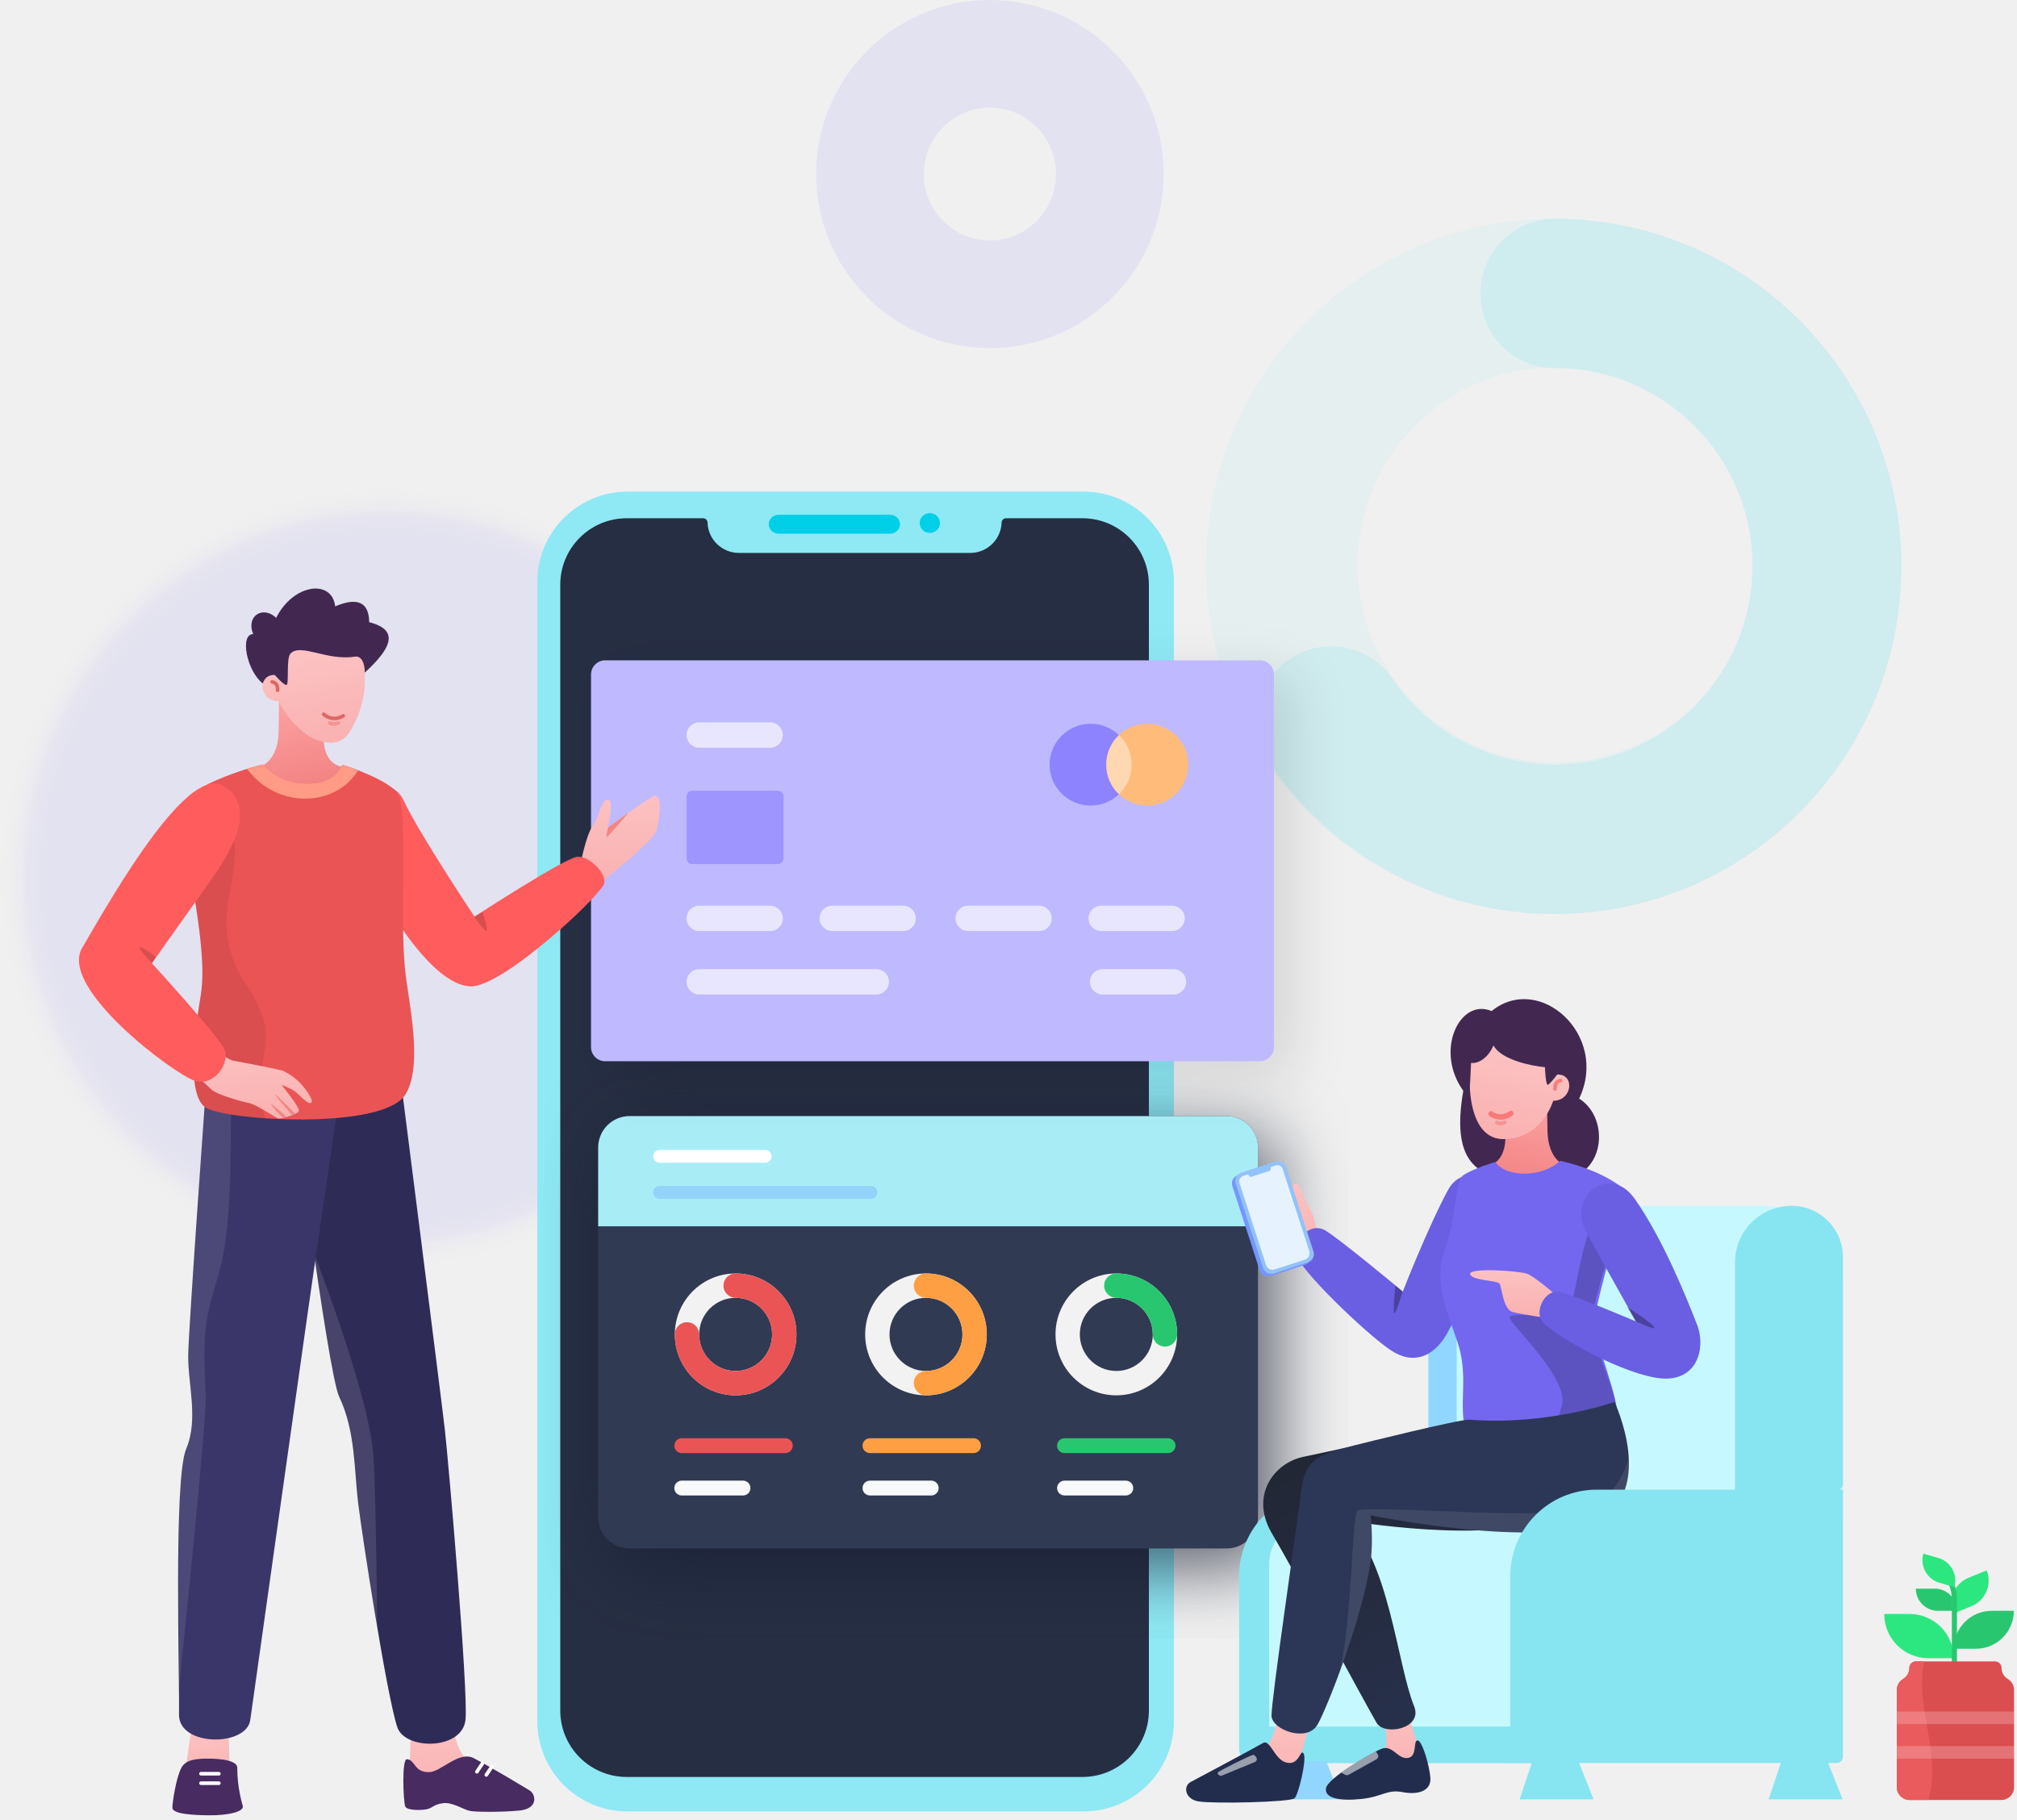
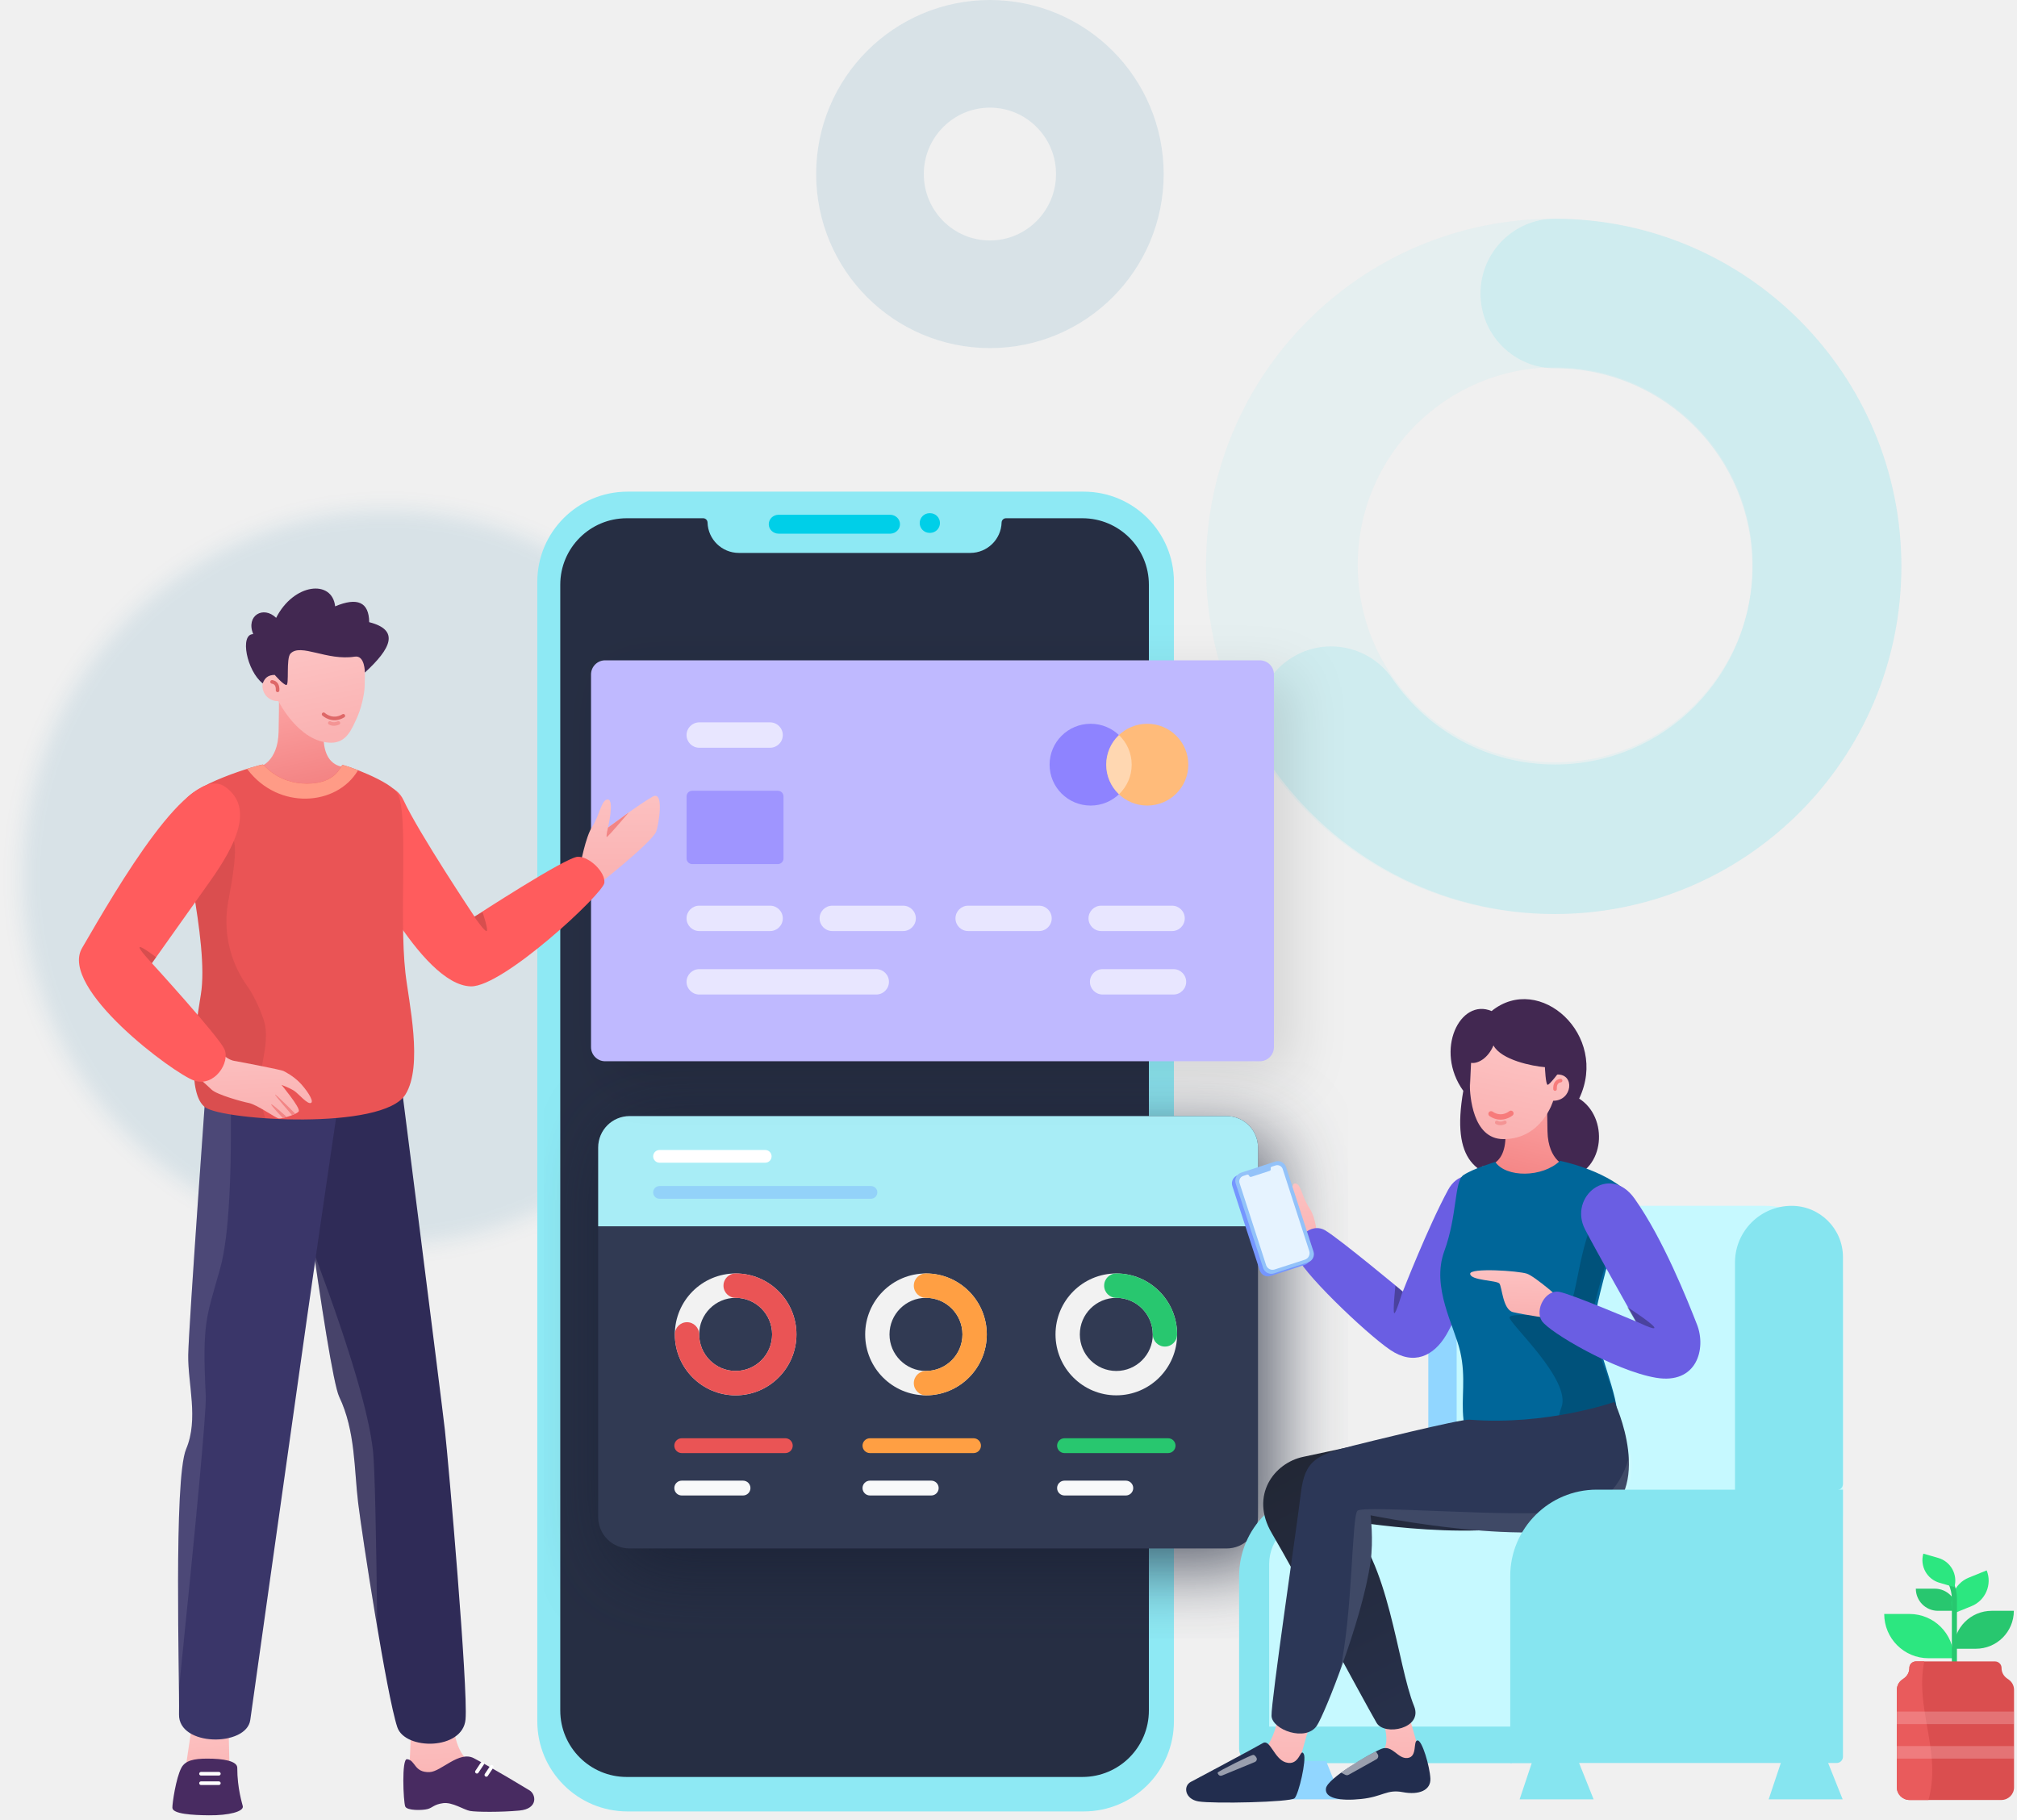
<svg xmlns="http://www.w3.org/2000/svg" width="562" height="507" viewBox="0 0 562 507" fill="none">
  <g id="Illustration">
    <g id="Shape">
      <g id="Oval" opacity="0.1" filter="url(#filter0_f)">
-         <ellipse cx="107.745" cy="244.5" rx="101.745" ry="102.5" fill="#7367F0" />
+         <ellipse cx="107.745" cy="244.5" rx="101.745" ry="102.5" fill="#006699" />
      </g>
      <path id="Oval_2" opacity="0.05" fill-rule="evenodd" clip-rule="evenodd" d="M336.032 157.826C336.032 104.326 379.404 60.956 432.906 60.956C486.408 60.956 529.78 104.326 529.78 157.826C529.78 211.326 486.408 254.696 432.906 254.696C379.404 254.696 336.032 211.326 336.032 157.826ZM488.389 157.386C488.389 126.988 463.745 102.346 433.347 102.346C402.948 102.346 378.304 126.988 378.304 157.386C378.304 187.784 402.948 212.426 433.347 212.426C463.745 212.426 488.389 187.784 488.389 157.386Z" fill="#00CFE8" />
-       <ellipse id="Oval_3" opacity="0.1" cx="275.822" cy="48.5" rx="33.416" ry="33.5" stroke="#7367F0" stroke-width="30" />
+       <ellipse id="Oval_3" opacity="0.1" cx="275.822" cy="48.5" rx="33.416" ry="33.5" stroke="#006699" stroke-width="30" />
      <path id="Path" opacity="0.1" d="M433.272 60.956C486.572 60.956 529.78 104.326 529.78 157.826C529.78 211.326 486.572 254.696 433.272 254.696C401.162 254.696 371.688 238.816 353.798 212.796C347.287 203.326 349.657 190.352 359.091 183.817C368.431 177.348 381.193 179.615 387.764 188.849L387.961 189.131C398.182 203.997 414.951 213.032 433.272 213.032C463.647 213.032 488.271 188.315 488.271 157.826C488.271 127.642 464.137 103.116 434.181 102.628L433.272 102.621C421.809 102.621 412.517 93.294 412.517 81.789C412.517 70.283 421.809 60.956 433.272 60.956Z" fill="#00CFE8" />
    </g>
    <g id="Mobile Banking App">
      <g id="Phone3">
        <path id="Rectangle" fill-rule="evenodd" clip-rule="evenodd" d="M149.71 162.137C149.71 148.254 160.964 137 174.847 137H301.957C315.84 137 327.094 148.254 327.094 162.137V479.625C327.094 493.508 315.84 504.762 301.957 504.762H174.847C160.964 504.762 149.71 493.508 149.71 479.625V162.137Z" fill="#8EE9F4" />
        <g id="Group 48">
          <path id="Rectangle_2" fill-rule="evenodd" clip-rule="evenodd" d="M156.107 162.933C156.107 152.703 164.4 144.411 174.629 144.411H195.926C196.585 144.411 197.124 144.935 197.144 145.594V145.594C197.28 150.315 201.147 154.072 205.87 154.072H270.352C275.075 154.072 278.942 150.315 279.079 145.594V145.594C279.098 144.935 279.637 144.411 280.297 144.411H301.593C311.822 144.411 320.115 152.703 320.115 162.933V476.634C320.115 486.863 311.822 495.156 301.593 495.156H174.629C164.4 495.156 156.107 486.863 156.107 476.634V162.933Z" fill="#262E43" />
          <mask id="mask0" mask-type="alpha" maskUnits="userSpaceOnUse" x="156" y="144" width="165" height="352">
            <path id="Rectangle_3" fill-rule="evenodd" clip-rule="evenodd" d="M156.107 162.933C156.107 152.703 164.4 144.411 174.629 144.411H195.926C196.585 144.411 197.124 144.935 197.144 145.594V145.594C197.28 150.315 201.147 154.072 205.87 154.072H270.352C275.075 154.072 278.942 150.315 279.079 145.594V145.594C279.098 144.935 279.637 144.411 280.297 144.411H301.593C311.822 144.411 320.115 152.703 320.115 162.933V476.634C320.115 486.863 311.822 495.156 301.593 495.156H174.629C164.4 495.156 156.107 486.863 156.107 476.634V162.933Z" fill="white" />
          </mask>
          <g mask="url(#mask0)">
            <ellipse id="Oval_4" cx="218.287" cy="357.888" rx="14.067" ry="14.053" fill="#E97EFF" fill-opacity="0.549" />
            <path id="Rectangle_4" fill-rule="evenodd" clip-rule="evenodd" d="M176.086 209.239C176.086 206.692 178.15 204.628 180.697 204.628H296.76C299.307 204.628 301.371 206.692 301.371 209.239V209.239C301.371 211.785 299.307 213.85 296.76 213.85H180.697C178.15 213.85 176.086 211.785 176.086 209.239V209.239Z" fill="#E97EFF" fill-opacity="0.549" />
          </g>
        </g>
        <path id="Path_2" d="M248.017 143.438C249.534 143.438 250.764 144.618 250.764 146.073C250.764 147.496 249.588 148.656 248.118 148.706L248.017 148.708H216.95C215.432 148.708 214.202 147.529 214.202 146.073C214.202 144.65 215.378 143.491 216.849 143.44L216.95 143.438H248.017Z" fill="#00CFE8" />
        <path id="Path_3" d="M259.151 142.999C260.669 142.999 261.899 144.228 261.899 145.744C261.899 147.226 260.723 148.434 259.252 148.487L259.151 148.489H259.007C257.49 148.489 256.26 147.26 256.26 145.744C256.26 144.262 257.436 143.054 258.907 143.001L259.007 142.999H259.151Z" fill="#00CFE8" />
      </g>
      <g id="BoardPieChart">
        <g id="Rectangle_5" filter="url(#filter1_d)">
          <path fill-rule="evenodd" clip-rule="evenodd" d="M166.672 319.757C166.672 314.921 170.592 311 175.429 311H341.763C346.6 311 350.52 314.921 350.52 319.757V422.729C350.52 427.565 346.6 431.486 341.763 431.486H175.429C170.592 431.486 166.672 427.565 166.672 422.729V319.757Z" fill="#313A53" />
        </g>
        <mask id="mask1" mask-type="alpha" maskUnits="userSpaceOnUse" x="166" y="311" width="185" height="121">
          <path id="Rectangle_6" fill-rule="evenodd" clip-rule="evenodd" d="M166.672 319.757C166.672 314.921 170.592 311 175.429 311H341.763C346.6 311 350.52 314.921 350.52 319.757V422.729C350.52 427.565 346.6 431.486 341.763 431.486H175.429C170.592 431.486 166.672 427.565 166.672 422.729V319.757Z" fill="white" />
        </mask>
        <g mask="url(#mask1)">
          <path id="Rectangle_7" fill-rule="evenodd" clip-rule="evenodd" d="M162.547 306.275H355.234V341.712H162.547L162.547 306.275Z" fill="#A8EDF6" />
          <path id="Rectangle_8" opacity="0.366" fill-rule="evenodd" clip-rule="evenodd" d="M181.992 332.262C181.992 331.284 182.785 330.49 183.764 330.49H242.682C243.66 330.49 244.453 331.284 244.453 332.262V332.262C244.453 333.241 243.66 334.034 242.682 334.034H183.764C182.785 334.034 181.992 333.241 181.992 332.262V332.262Z" fill="#6FA3FF" />
          <rect id="Rectangle_9" x="181.992" y="320.45" width="32.998" height="3.544" rx="1.772" fill="white" />
          <rect id="Rectangle_10" x="187.885" y="400.774" width="32.998" height="4.134" rx="2.067" fill="#EA5455" />
          <path id="Rectangle_11" fill-rule="evenodd" clip-rule="evenodd" d="M187.885 414.653C187.885 413.512 188.81 412.586 189.952 412.586H207.031C208.173 412.586 209.098 413.512 209.098 414.653V414.653C209.098 415.795 208.173 416.72 207.031 416.72H189.952C188.81 416.72 187.885 415.795 187.885 414.653V414.653Z" fill="#F8F9FA" />
          <rect id="Rectangle_12" x="240.329" y="400.774" width="32.998" height="4.134" rx="2.067" fill="#FF9F43" />
          <path id="Rectangle_13" fill-rule="evenodd" clip-rule="evenodd" d="M240.329 414.653C240.329 413.512 241.255 412.586 242.396 412.586H259.475C260.617 412.586 261.542 413.512 261.542 414.653V414.653C261.542 415.795 260.617 416.72 259.475 416.72H242.396C241.255 416.72 240.329 415.795 240.329 414.653V414.653Z" fill="#F8F9FA" />
          <rect id="Rectangle_14" x="294.541" y="400.774" width="32.998" height="4.134" rx="2.067" fill="#28C76F" />
          <path id="Rectangle_15" fill-rule="evenodd" clip-rule="evenodd" d="M294.541 414.653C294.541 413.512 295.467 412.586 296.608 412.586H313.687C314.829 412.586 315.754 413.512 315.754 414.653V414.653C315.754 415.795 314.829 416.72 313.687 416.72H296.608C295.467 416.72 294.541 415.795 294.541 414.653V414.653Z" fill="#F8F9FA" />
          <g id="Group 3">
            <path id="Oval_5" fill-rule="evenodd" clip-rule="evenodd" d="M311.04 388.814C320.396 388.814 327.981 381.211 327.981 371.834C327.981 362.456 320.396 354.853 311.04 354.853C301.683 354.853 294.099 362.456 294.099 371.834C294.099 381.211 301.683 388.814 311.04 388.814ZM311.04 382.022C305.426 382.022 300.875 377.46 300.875 371.834C300.875 366.207 305.426 361.645 311.04 361.645C316.654 361.645 321.204 366.207 321.204 371.834C321.204 377.46 316.654 382.022 311.04 382.022Z" fill="#F2F2F2" />
            <path id="Path_4" fill-rule="evenodd" clip-rule="evenodd" d="M327.981 371.834C327.981 362.456 320.396 354.853 311.04 354.853C309.168 354.853 307.651 356.374 307.651 358.249C307.651 360.125 309.168 361.645 311.04 361.645C316.59 361.645 321.101 366.104 321.203 371.642L321.204 371.834C321.204 373.709 322.721 375.23 324.593 375.23C326.464 375.23 327.981 373.709 327.981 371.834Z" fill="#28C76F" />
          </g>
          <g id="Group 4">
            <path id="Oval_6" fill-rule="evenodd" clip-rule="evenodd" d="M258.007 388.814C267.363 388.814 274.948 381.211 274.948 371.834C274.948 362.456 267.363 354.853 258.007 354.853C248.65 354.853 241.065 362.456 241.065 371.834C241.065 381.211 248.65 388.814 258.007 388.814ZM258.007 382.022C252.393 382.022 247.842 377.46 247.842 371.834C247.842 366.207 252.393 361.645 258.007 361.645C263.62 361.645 268.171 366.207 268.171 371.834C268.171 377.46 263.62 382.022 258.007 382.022Z" fill="#F2F2F2" />
            <path id="Path_5" d="M258.006 388.814C267.363 388.814 274.948 381.211 274.948 371.834C274.948 362.456 267.363 354.853 258.006 354.853C256.135 354.853 254.618 356.374 254.618 358.249C254.618 360.125 256.135 361.645 258.006 361.645C263.62 361.645 268.171 366.207 268.171 371.834C268.171 377.396 263.723 381.918 258.197 382.02L258.006 382.022C256.135 382.022 254.618 383.542 254.618 385.418C254.618 387.293 256.135 388.814 258.006 388.814Z" fill="#FF9F43" />
          </g>
          <g id="Group 6">
            <path id="Oval_7" fill-rule="evenodd" clip-rule="evenodd" d="M204.973 388.814C214.33 388.814 221.915 381.211 221.915 371.834C221.915 362.456 214.33 354.853 204.973 354.853C195.617 354.853 188.032 362.456 188.032 371.834C188.032 381.211 195.617 388.814 204.973 388.814ZM204.973 382.022C199.36 382.022 194.809 377.46 194.809 371.834C194.809 366.207 199.36 361.645 204.973 361.645C210.587 361.645 215.138 366.207 215.138 371.834C215.138 377.46 210.587 382.022 204.973 382.022Z" fill="#F2F2F2" />
            <path id="Path_6" fill-rule="evenodd" clip-rule="evenodd" d="M188.032 371.834C188.032 381.211 195.617 388.814 204.973 388.814C214.33 388.814 221.915 381.211 221.915 371.834C221.915 362.456 214.33 354.853 204.973 354.853C203.102 354.853 201.585 356.374 201.585 358.249C201.585 360.125 203.102 361.645 204.973 361.645C210.587 361.645 215.138 366.207 215.138 371.834C215.138 377.46 210.587 382.022 204.973 382.022C199.36 382.022 194.809 377.46 194.809 371.834C194.809 369.958 193.292 368.437 191.42 368.437C189.549 368.437 188.032 369.958 188.032 371.834Z" fill="#EA5455" />
          </g>
        </g>
      </g>
      <g id="VisaCard2">
        <g id="Rectangle_16" filter="url(#filter2_d)">
          <path fill-rule="evenodd" clip-rule="evenodd" d="M168.62 184H351.014C353.192 184 354.958 185.771 354.958 187.955V291.769C354.958 293.953 353.192 295.723 351.014 295.723H168.62C166.442 295.723 164.677 293.953 164.677 291.769V187.955C164.677 185.771 166.442 184 168.62 184Z" fill="#BFB9FF" />
        </g>
        <g id="Group 46">
          <g id="Group 45">
            <g id="Group 43">
              <ellipse id="Oval_8" cx="303.887" cy="213.077" rx="11.437" ry="11.395" fill="#8E83FF" />
              <ellipse id="Oval Copy 10" cx="319.661" cy="213.077" rx="11.437" ry="11.395" fill="#FFBB7A" />
              <path id="Path_7" fill-rule="evenodd" clip-rule="evenodd" d="M311.67 204.925L311.775 204.827C313.961 206.902 315.323 209.831 315.323 213.077C315.323 216.323 313.961 219.252 311.775 221.327C309.587 219.253 308.225 216.323 308.225 213.077C308.225 209.882 309.544 206.994 311.67 204.925L311.775 204.827L311.67 204.925Z" fill="white" fill-opacity="0.416" />
            </g>
            <path id="Rectangle_17" fill-rule="evenodd" clip-rule="evenodd" d="M192.873 220.346H216.732C217.604 220.346 218.31 221.05 218.31 221.918V239.207C218.31 240.075 217.604 240.779 216.732 240.779H192.873C192.002 240.779 191.296 240.075 191.296 239.207V221.918C191.296 221.05 192.002 220.346 192.873 220.346Z" fill="#9F95FF" />
          </g>
          <g id="Group 44">
            <path id="Rectangle_18" fill-rule="evenodd" clip-rule="evenodd" d="M194.845 252.37H214.563C216.524 252.37 218.113 253.953 218.113 255.906C218.113 257.859 216.524 259.443 214.563 259.443H194.845C192.885 259.443 191.296 257.859 191.296 255.906C191.296 253.953 192.885 252.37 194.845 252.37Z" fill="white" fill-opacity="0.647" />
            <path id="Rectangle_19" fill-rule="evenodd" clip-rule="evenodd" d="M194.845 270.052H244.141C246.101 270.052 247.69 271.635 247.69 273.588C247.69 275.541 246.101 277.125 244.141 277.125H194.845C192.885 277.125 191.296 275.541 191.296 273.588C191.296 271.635 192.885 270.052 194.845 270.052Z" fill="white" fill-opacity="0.647" />
            <path id="Rectangle_20" fill-rule="evenodd" clip-rule="evenodd" d="M307.239 270.052H326.957C328.917 270.052 330.506 271.635 330.506 273.588C330.506 275.541 328.917 277.125 326.957 277.125H307.239C305.279 277.125 303.689 275.541 303.689 273.588C303.689 271.635 305.279 270.052 307.239 270.052Z" fill="white" fill-opacity="0.647" />
            <path id="Rectangle_21" fill-rule="evenodd" clip-rule="evenodd" d="M194.845 201.289H214.563C216.524 201.289 218.113 202.872 218.113 204.825C218.113 206.778 216.524 208.362 214.563 208.362H194.845C192.885 208.362 191.296 206.778 191.296 204.825C191.296 202.872 192.885 201.289 194.845 201.289Z" fill="white" fill-opacity="0.647" />
            <path id="Rectangle Copy 38" fill-rule="evenodd" clip-rule="evenodd" d="M231.915 252.37H251.634C253.594 252.37 255.183 253.953 255.183 255.906C255.183 257.859 253.594 259.443 251.634 259.443H231.915C229.955 259.443 228.366 257.859 228.366 255.906C228.366 253.953 229.955 252.37 231.915 252.37Z" fill="white" fill-opacity="0.647" />
            <path id="Rectangle Copy 39" fill-rule="evenodd" clip-rule="evenodd" d="M269.775 252.37H289.493C291.453 252.37 293.042 253.953 293.042 255.906C293.042 257.859 291.453 259.443 289.493 259.443H269.775C267.815 259.443 266.226 257.859 266.226 255.906C266.226 253.953 267.815 252.37 269.775 252.37Z" fill="white" fill-opacity="0.647" />
            <path id="Rectangle Copy 40" fill-rule="evenodd" clip-rule="evenodd" d="M306.845 252.37H326.563C328.524 252.37 330.113 253.953 330.113 255.906C330.113 257.859 328.524 259.443 326.563 259.443H306.845C304.885 259.443 303.296 257.859 303.296 255.906C303.296 253.953 304.885 252.37 306.845 252.37Z" fill="white" fill-opacity="0.647" />
          </g>
        </g>
      </g>
      <g id="Men1.1">
        <g id="LLeg">
          <path id="Path_8" fill-rule="evenodd" clip-rule="evenodd" d="M126.372 479.69C126.372 479.69 126.236 488.374 131.569 491.458C136.901 494.543 145.162 500.274 145.162 500.274L113.735 501.339L114.631 479.612L126.372 479.69Z" fill="url(#paint0_linear)" />
          <path id="Path_9" fill-rule="evenodd" clip-rule="evenodd" d="M113.405 490.205C115.835 490.456 115.304 493.971 119.713 493.8C122.926 493.675 127.937 487.749 132.059 489.944C138.35 493.294 145.727 497.812 147.536 498.887C149.345 499.963 150.06 504.021 144.715 504.519C139.603 504.995 132.704 504.942 130.976 504.627C129.247 504.312 126.041 502.107 123.461 502.459C120.882 502.812 120.588 503.702 119.147 504.095C117.705 504.489 113.354 504.575 112.903 503.36C112.385 501.966 111.866 490.047 113.405 490.205Z" fill="#482B61" />
          <path id="Path_10" fill-rule="evenodd" clip-rule="evenodd" d="M110.969 295.474C110.969 295.474 122.957 389.573 123.959 398.472C124.961 407.371 130.465 470.679 129.712 479.123C128.944 487.723 112.857 487.769 110.699 481.281C107.745 472.4 100.916 428.014 99.787 418.746C98.658 409.477 99.054 398.716 94.516 389.225C91.266 382.43 80.513 297.886 80.513 297.886L110.969 295.474Z" fill="#2F2B57" />
          <path id="Path_11" opacity="0.591" fill-rule="evenodd" clip-rule="evenodd" d="M103.922 404.214L103.965 404.637C104.422 409.552 104.806 425.834 105.116 453.481L104.426 449.352C102.262 436.258 100.34 423.287 99.787 418.746C98.681 409.67 99.038 399.163 94.793 389.82L94.515 389.225C93.085 386.234 90.201 368.185 87.421 348.911L88.294 351.248C97.578 376.216 102.787 393.871 103.922 404.214Z" fill="white" fill-opacity="0.192" />
          <path id="Path 10" d="M134.382 491.454L132.879 493.704" stroke="white" stroke-linecap="round" />
          <path id="Path 10_2" d="M137.007 492.334L135.504 494.584" stroke="white" stroke-linecap="round" />
        </g>
        <g id="RLeg">
          <path id="Path_12" fill-rule="evenodd" clip-rule="evenodd" d="M53.349 481.682L50.536 500.672L64.13 500.604L63.685 481.329L53.349 481.682Z" fill="url(#paint1_linear)" />
          <path id="Path_13" fill-rule="evenodd" clip-rule="evenodd" d="M48.032 503.745C47.986 502.637 49.018 495.451 50.536 492.605C51.638 490.542 54.08 490.058 57.654 490.044C62.264 490.026 66.117 490.723 66.112 492.605C66.096 498.366 67.556 502.796 67.654 503.302C67.943 504.787 63.819 505.896 58.188 505.839C53.578 505.794 48.102 505.473 48.032 503.745Z" fill="#482B61" />
          <path id="Path_14" fill-rule="evenodd" clip-rule="evenodd" d="M95.56 298.563C95.56 298.563 89.327 340.561 85.554 367.134C81.847 393.245 70.868 471.132 69.733 479.285C68.691 486.77 49.68 486.77 49.88 477.705C50.08 468.64 48.32 412.152 51.86 403.789C55.4 395.425 52.318 385.692 52.447 377.567C52.576 369.442 57.667 299.106 57.667 299.106L95.56 298.563Z" fill="#3A3669" />
          <path id="Path_15" opacity="0.462" fill-rule="evenodd" clip-rule="evenodd" d="M61.462 353.024L61.164 354.105C57.556 367.072 56.31 368.241 57.333 388.923L57.343 389.344C57.379 394.547 54.904 421.474 49.919 470.126L49.897 467.101C49.722 447.254 48.991 411.369 51.77 404.014L51.86 403.789C55.4 395.425 52.318 385.692 52.446 377.567C52.576 369.442 57.667 299.106 57.667 299.106L64.17 299.012L64.236 302.234C64.704 327.396 63.779 344.326 61.462 353.024V353.024Z" fill="white" fill-opacity="0.192" />
          <path id="Path 9" d="M56.007 494.256H60.983" stroke="white" stroke-linecap="round" />
          <path id="Path 9_2" d="M56.007 496.894H60.983" stroke="white" stroke-linecap="round" />
        </g>
        <g id="Head">
          <path id="Path_16" fill-rule="evenodd" clip-rule="evenodd" d="M72.242 213.711C72.242 213.711 77.449 212.483 77.63 203.907C77.811 195.331 77.684 192.404 77.684 192.404L90.029 192.196C90.029 192.196 90.154 201.754 90.155 205.21C90.16 214.495 96.597 213.711 96.597 213.711C96.597 213.711 95.259 221.24 84.866 221.827C76.751 222.287 72.242 213.711 72.242 213.711Z" fill="url(#paint2_linear)" />
          <g id="Head1">
            <path id="Path_17" fill-rule="evenodd" clip-rule="evenodd" d="M76.552 188.069C71.435 187.87 72.269 195.399 77.585 195.389C77.585 195.389 83.297 206.933 92.265 206.963C96.585 206.977 97.996 203.11 99.291 200.395C100.586 197.68 101.536 193.619 101.615 191.132C101.7 188.481 101.711 179.77 101.711 179.77L76.352 179.759L76.552 188.069Z" fill="url(#paint3_linear)" />
            <path id="Path_18" d="M91.906 201.462C92.673 201.885 93.585 201.781 94.292 201.462" stroke="#F49494" stroke-linecap="round" />
            <path id="Path 8" d="M77.349 192.367C77.401 191.159 77.035 190.2 75.81 190.008" stroke="#DE6767" stroke-linecap="round" />
            <path id="Path_19" fill-rule="evenodd" clip-rule="evenodd" d="M76.551 188.069C76.551 188.069 78.904 190.799 79.774 190.874C80.645 190.949 79.653 183.487 80.934 182.128C83.75 179.14 91.107 184.216 98.844 182.976C101.71 182.517 101.659 187.415 101.659 187.415C108.892 180.786 111.514 175.557 102.871 173.373C102.802 167.763 99.591 166.355 93.382 168.957C92.552 161.378 81.824 162.522 76.941 172.164C73.407 168.707 68.439 171.498 70.547 176.699C66.741 176.699 68.724 186.925 73.21 190.439C73.745 188.904 74.723 188.069 76.551 188.069Z" fill="#422851" />
            <path id="Path_20" d="M90.171 199.031C90.171 199.031 92.607 201.335 95.666 199.459" stroke="#DE6767" stroke-linecap="round" />
          </g>
        </g>
        <g id="LArm">
          <g id="Group 3_2">
            <path id="Path_21" fill-rule="evenodd" clip-rule="evenodd" d="M161.671 241.247C161.671 241.247 163.135 233.107 165.072 230.255C167.01 227.403 167.574 222.61 169.402 222.786C171.23 222.963 169.399 230.614 169.399 230.614C169.399 230.614 177.923 224.219 181.79 222.015C185.319 220.006 183.383 230.404 182.831 231.729C181.518 234.885 166.322 246.793 166.322 246.793C166.322 246.793 162.003 241.971 161.671 241.247Z" fill="url(#paint4_linear)" />
            <path id="Path_22" fill-rule="evenodd" clip-rule="evenodd" d="M169.4 230.614C169.4 230.614 168.77 233.231 169.084 233.231C169.399 233.231 175.184 226.405 175.184 226.405L169.4 230.614Z" fill="#F28585" />
          </g>
          <path id="Path_23" fill-rule="evenodd" clip-rule="evenodd" d="M112.464 223.029C116.632 232.068 132.22 255.423 132.22 255.423C132.22 255.423 157.765 238.768 161.016 238.734C164.266 238.699 168.68 243.012 168.402 245.989C168.125 248.966 140.156 275.074 131.186 274.854C117.238 274.512 99.747 238.241 97.951 233.393C93.141 220.407 108.398 214.213 112.464 223.029Z" fill="#FF5C5D" />
          <path id="Path 5" fill-rule="evenodd" clip-rule="evenodd" d="M132.128 255.406C132.128 255.406 135.078 259.727 135.606 259.444C136.135 259.16 134.447 254.161 134.447 254.161L132.128 255.406Z" fill="black" fill-opacity="0.16" />
        </g>
        <g id="Body">
          <path id="Path_24" fill-rule="evenodd" clip-rule="evenodd" d="M50.768 224.475C49.459 230.751 58.422 262.381 55.956 277.178C54.006 288.882 52.144 304.996 57.199 308.573C62.345 312.216 106.644 315.108 112.959 304.996C117.968 296.973 113.867 279.182 112.959 271.066C111.147 254.875 113.883 226.894 110.809 221.171C108.902 217.621 95.902 213.043 95.413 213.185C94.925 213.327 93.777 218.357 85.557 218.357C77.337 218.357 73.707 213.185 73.265 213.043C72.823 212.901 51.952 218.798 50.768 224.475Z" fill="#EA5455" />
          <path id="Path_25" fill-rule="evenodd" clip-rule="evenodd" d="M73.244 213.041L73.265 213.043C73.707 213.185 77.337 218.357 85.557 218.357C93.777 218.357 94.925 213.327 95.413 213.185C95.59 213.134 97.396 213.697 99.722 214.606L99.712 214.713C93.836 224.579 77.677 225.795 69.04 214.507L68.845 214.246L69.808 213.947C71.573 213.411 72.835 213.088 73.178 213.045L73.244 213.041Z" fill="#FF9B86" />
          <path id="Path_26" fill-rule="evenodd" clip-rule="evenodd" d="M50.796 228.834L51.52 228.935C59.204 230.034 63.71 231.773 65.039 234.152C65.911 235.712 65.506 240.991 63.823 249.988L63.644 250.932C62.083 259.088 63.868 267.524 68.58 274.33L68.845 274.707C70.439 276.936 71.908 279.872 73.252 283.514C76.372 291.962 69.737 299.081 73.939 311.649L73.081 311.586C65.27 310.988 58.953 309.815 57.199 308.573C52.144 304.996 54.006 288.882 55.956 277.179C58.054 264.588 51.878 239.811 50.796 228.834Z" fill="black" fill-opacity="0.067" />
        </g>
        <g id="Rarm">
          <g id="Group 2">
            <path id="Path_27" fill-rule="evenodd" clip-rule="evenodd" d="M59.774 291.701C59.774 291.701 62.723 295.18 65.24 295.613C67.757 296.046 78.291 298.106 78.934 298.411C79.542 298.7 81.62 299.794 83.397 301.549C84.937 303.07 87.6 306.677 86.707 307.297C85.752 307.961 83.175 304.708 81.882 303.904C80.526 303.061 78.442 302.314 78.442 302.314C78.442 302.314 83.597 308.533 83.269 309.619C83.03 310.412 78.646 311.767 77.709 311.665C76.772 311.563 71.607 307.782 69.285 307.341C67.675 307.037 60.466 305.084 58.946 303.618C57.425 302.151 54.006 299.174 54.006 299.174L59.774 291.701Z" fill="url(#paint5_linear)" />
            <path id="Path_28" fill-rule="evenodd" clip-rule="evenodd" d="M82.275 310.34C82.275 310.34 76.88 304.905 76.655 304.997C76.43 305.09 81.356 310.719 81.356 310.719L82.275 310.34Z" fill="#F28585" />
            <path id="Path_29" fill-rule="evenodd" clip-rule="evenodd" d="M79.871 311.233C79.871 311.233 75.829 307.53 75.565 307.709C75.301 307.887 78.802 311.535 78.802 311.535L79.871 311.233Z" fill="#F28585" />
          </g>
          <path id="Path_30" fill-rule="evenodd" clip-rule="evenodd" d="M62.706 219.232C71.036 225.093 65.471 235.748 58.56 245.521C52.105 254.65 42.321 268.401 42.321 268.401C42.321 268.401 60.718 288.554 62.496 292.282C64.273 296.011 59.734 303.014 54.093 301.101C48.45 299.189 16.343 275.404 22.872 264.164C32.845 246.995 52.868 212.309 62.706 219.232Z" fill="#FF5C5D" />
          <path id="Path 6" fill-rule="evenodd" clip-rule="evenodd" d="M42.321 268.401C42.321 268.401 38.546 264.407 38.898 263.945C39.251 263.482 43.506 266.747 43.506 266.747L42.321 268.401Z" fill="black" fill-opacity="0.16" />
        </g>
      </g>
      <g id="Group 7">
        <path id="Rectangle_22" fill-rule="evenodd" clip-rule="evenodd" d="M345.257 439.204C345.257 425.888 356.052 415.093 369.368 415.093L437.966 415.093V487.26C437.966 489.469 436.175 491.26 433.966 491.26H349.257C347.048 491.26 345.257 489.469 345.257 487.26L345.257 439.204Z" fill="#86E5F0" />
        <path id="Rectangle_23" fill-rule="evenodd" clip-rule="evenodd" d="M353.633 476.224L421.269 476.224V491.26H353.633L353.633 476.224Z" fill="#86E5F0" />
        <path id="Path_31" fill-rule="evenodd" clip-rule="evenodd" d="M439.769 490.715L444.035 501.401H423.41L426.984 490.715H439.769Z" fill="#86E5F0" />
        <path id="Path_32" fill-rule="evenodd" clip-rule="evenodd" d="M369.497 490.715L373.764 501.401H353.139L356.713 490.715H369.497Z" fill="#91D6FF" />
        <path id="Path_33" fill-rule="evenodd" clip-rule="evenodd" d="M509.161 490.715L513.428 501.401H492.803L496.377 490.715H509.161Z" fill="#86E5F0" />
        <path id="Rectangle_24" fill-rule="evenodd" clip-rule="evenodd" d="M397.97 360.481C397.97 347.368 408.449 336.659 421.558 336.375L438.492 336.008V422.277H397.97L397.97 360.481Z" fill="#91D6FF" />
        <path id="Rectangle_25" fill-rule="evenodd" clip-rule="evenodd" d="M405.875 360.119C405.875 346.803 416.67 336.008 429.986 336.008H491.667C503.729 336.008 513.507 345.786 513.507 357.848V422.288C513.507 423.253 512.725 424.035 511.76 424.035H405.875L405.875 360.119Z" fill="#C6F9FF" />
        <path id="Rectangle_26" fill-rule="evenodd" clip-rule="evenodd" d="M483.427 351.792C483.427 343.074 490.493 336.008 499.21 336.008V336.008C507.106 336.008 513.507 342.409 513.507 350.305V413.499C513.507 414.464 512.725 415.246 511.76 415.246H483.427V351.792Z" fill="#86E5F0" />
        <path id="Rectangle_27" fill-rule="evenodd" clip-rule="evenodd" d="M353.633 435.799C353.633 428.84 359.274 423.199 366.233 423.199H433.69V481.124H353.633V435.799Z" fill="#C6F9FF" />
        <g id="Wom1.4">
          <g id="Head_2">
            <path id="Path_34" fill-rule="evenodd" clip-rule="evenodd" d="M436.719 328.514C447.465 326.01 448.172 311.252 440.003 306.133C448.428 288.461 428.945 270.915 415.599 281.736C406.85 277.989 399.579 292.611 407.72 303.968C404.307 323.468 411.254 328.509 423.777 328.723L436.719 328.514Z" fill="#422851" />
            <path id="Path_35" fill-rule="evenodd" clip-rule="evenodd" d="M436.585 324.989C436.585 324.989 431.358 323.762 431.176 315.192C430.995 306.622 431.122 303.696 431.122 303.696L419.608 303.488C419.608 303.488 419.483 313.039 419.481 316.494C419.476 325.773 413.015 324.989 413.015 324.989C413.015 324.989 414.358 332.513 424.791 333.1C432.937 333.559 436.585 324.989 436.585 324.989Z" fill="url(#paint6_linear)" />
            <path id="Path_36" fill-rule="evenodd" clip-rule="evenodd" d="M433.807 299.417C438.944 299.218 438.106 306.741 432.77 306.731C432.77 306.731 429.671 317.419 418.912 317.419C410.173 317.419 409.605 304.962 409.526 302.477C409.44 299.828 409.43 291.123 409.43 291.123L434.007 291.112L433.807 299.417Z" fill="url(#paint7_linear)" />
            <path id="Path_37" d="M420.985 310.239C420.985 310.239 418.423 312.41 415.454 310.377" stroke="#F77B7B" stroke-width="1.5" stroke-linecap="round" />
            <path id="Path_38" d="M419.294 312.753C418.497 313.121 417.729 313.148 417.044 312.781" stroke="#F49494" stroke-linecap="round" />
            <path id="Path 8_2" d="M433.284 303.463C433.231 302.256 433.599 301.297 434.829 301.105" stroke="#F77B7B" stroke-linecap="round" />
            <path id="Path_39" fill-rule="evenodd" clip-rule="evenodd" d="M434.62 298.487C434.62 298.487 431.805 302.267 431.234 302.287C430.664 302.307 430.464 297.371 430.464 297.371C427.011 297.107 418.271 295.366 416.128 291.309C414.63 294.888 411.766 296.478 409.884 296.173L409.527 303.778L408.649 288.489H435.309L434.62 298.487Z" fill="#422851" />
          </g>
          <g id="LLeg_2">
            <path id="Path_40" fill-rule="evenodd" clip-rule="evenodd" d="M383.979 476.119C383.979 476.119 388.587 485.431 384.809 488.365C381.026 491.3 371.033 496.801 371.033 496.801L397.508 495.136L391.623 474.826L383.979 476.119Z" fill="url(#paint8_linear)" />
            <path id="Path_41" fill-rule="evenodd" clip-rule="evenodd" d="M394.947 484.981C393.64 485.134 395.035 489.535 392.207 489.87C389.383 490.204 388.011 486.034 384.808 487.356C381.604 488.678 369.92 495.513 369.46 498.307C368.994 501.1 373.347 501.922 379.317 501.291C385.287 500.66 386.387 498.535 390.869 499.391C395.345 500.247 398.699 498.883 398.551 495.61C398.403 492.338 396.253 484.828 394.947 484.981Z" fill="#222D4E" />
            <path id="Path 14" fill-rule="evenodd" clip-rule="evenodd" d="M383.346 488.034L383.856 488.799C384.18 489.285 384.021 489.943 383.511 490.227L375.781 494.543C375.491 494.706 375.138 494.713 374.841 494.562L373.672 493.968C375.597 492.573 377.172 491.524 378.912 490.495C380.248 489.704 381.727 488.889 383.346 488.034Z" fill="white" fill-opacity="0.541" />
            <path id="Path_42" fill-rule="evenodd" clip-rule="evenodd" d="M423.859 394.043C415.844 394.402 371.235 404.274 363.13 405.951C355.026 407.628 348.174 416.704 354.354 427.213C361.295 439.01 379.205 472.514 383.554 480.066C385.706 483.805 396.564 481.709 394.014 475.434C389.259 463.738 387.051 434.356 374.929 423.643C374.929 423.643 415.695 430.742 433.304 422.61C446.102 416.699 443.207 393.178 423.859 394.043Z" fill="url(#paint9_linear)" />
          </g>
          <g id="LArm_2">
            <path id="Path_43" fill-rule="evenodd" clip-rule="evenodd" d="M367.069 346.62C367.069 346.62 367.159 340.095 364.878 336.684C362.597 333.274 362.506 329.652 360.78 329.77C359.053 329.889 360.763 338.309 360.763 338.309C360.763 338.309 358.572 337.471 356.999 336.412C355.425 335.353 350.653 330.131 349.538 331.057C347.647 332.633 350.693 341.527 352.351 343.305C354.015 345.083 363.106 350.932 363.106 350.932L367.069 346.62Z" fill="url(#paint10_linear)" />
            <path id="Path_44" fill-rule="evenodd" clip-rule="evenodd" d="M416.324 342.71C412.596 351.363 405.769 367.258 402.955 372C399.428 377.939 393.866 380.556 387.354 376.149C380.512 371.519 361.671 353.46 361.119 349.369C360.572 345.279 365.183 340.37 369.355 342.912C373.528 345.453 390.866 359.89 390.866 359.89C390.866 359.89 397.863 341.943 403.492 331.546C408.366 322.551 421.999 329.556 416.324 342.71Z" fill="#6A5EE3" />
            <path id="Path_45" fill-rule="evenodd" clip-rule="evenodd" d="M390.793 359.899C390.793 359.899 388.914 366.277 388.474 365.908C388.035 365.538 388.81 358.232 388.81 358.232L390.793 359.899Z" fill="black" fill-opacity="0.303" />
          </g>
          <g id="PhoneMini4">
            <g id="Group 3_3">
              <path id="Rectangle_28" d="M343.366 330.492C342.956 329.231 343.646 327.877 344.907 327.468L354.376 324.391C355.637 323.981 356.991 324.671 357.4 325.932L365.043 349.452C365.452 350.713 364.762 352.067 363.502 352.477L354.032 355.553C352.772 355.963 351.418 355.273 351.008 354.013L343.366 330.492Z" fill="#7596FF" />
              <rect id="Rectangle_29" x="343.561" y="327.497" width="14.757" height="29.531" rx="2.4" transform="rotate(-18 343.561 327.497)" fill="#93C2F9" />
              <path id="Rectangle_30" d="M346.395 327.685L347.46 327.339C347.677 327.268 347.908 327.366 348.012 327.56L348.045 327.637C348.124 327.881 348.387 328.015 348.63 327.936L353.763 326.268C353.98 326.198 354.109 325.983 354.08 325.764L354.061 325.683C353.982 325.438 354.115 325.176 354.359 325.097L355.418 324.753C356.205 324.497 357.047 324.894 357.36 325.645L357.406 325.767V325.767L364.806 348.613C365.128 349.611 364.582 350.681 363.587 351.006L355.166 353.742C354.213 354.053 353.193 353.567 352.822 352.652L352.776 352.524C352.775 352.524 352.775 352.523 352.777 352.522L345.378 329.681C345.108 328.849 345.563 327.955 346.395 327.685Z" fill="#E6F3FF" />
            </g>
          </g>
          <g id="Body_2">
-             <path id="Path_46" fill-rule="evenodd" clip-rule="evenodd" d="M453.585 332.284C453.585 332.284 444.6 362.387 444.334 368.085C444.068 373.784 451.683 390.533 450.386 394.766C447.397 404.548 409.233 408.761 407.775 395.601C407.095 389.463 408.51 383.955 406.879 376.723C405.254 369.492 398.723 358.745 402.428 348.642C406.132 338.538 405.139 329.191 407.789 327.424C410.439 325.657 416.632 323.781 416.632 323.781C419.644 328.216 429.812 328.151 434.664 323.468C434.664 323.468 446.718 325.808 453.585 332.284Z" fill="#7367F0" />
+             <path id="Path_46" fill-rule="evenodd" clip-rule="evenodd" d="M453.585 332.284C453.585 332.284 444.6 362.387 444.334 368.085C444.068 373.784 451.683 390.533 450.386 394.766C447.397 404.548 409.233 408.761 407.775 395.601C407.095 389.463 408.51 383.955 406.879 376.723C405.254 369.492 398.723 358.745 402.428 348.642C406.132 338.538 405.139 329.191 407.789 327.424C410.439 325.657 416.632 323.781 416.632 323.781C419.644 328.216 429.812 328.151 434.664 323.468C434.664 323.468 446.718 325.808 453.585 332.284Z" fill="#006699" />
            <path id="Path_47" fill-rule="evenodd" clip-rule="evenodd" d="M445.534 337.16C439.545 346.67 439.563 363.228 436.346 365.396C433.13 367.565 420.61 365.437 420.61 367.154C420.61 368.871 437.911 384.61 435.071 392.133C433.584 396.073 433.987 399.597 436.281 402.707L437.03 402.543C443.847 401.002 449.327 398.234 450.386 394.766C451.683 390.533 443.19 373.784 443.456 368.085C443.682 363.248 450.823 340.826 452.977 334.159C451.223 331.064 448.743 332.064 445.534 337.16Z" fill="black" fill-opacity="0.199" />
          </g>
          <g id="RArm">
            <path id="Path_48" fill-rule="evenodd" clip-rule="evenodd" d="M435.32 362.39C435.32 362.39 427.752 355.688 425.436 354.911C423.119 354.133 409.551 353.199 409.637 354.956C409.734 356.839 417.021 356.73 417.776 357.657C418.531 358.583 418.703 364.914 421.557 365.624C424.406 366.335 432.946 367.561 432.946 367.561L435.32 362.39Z" fill="url(#paint11_linear)" />
            <path id="Path_49" fill-rule="evenodd" clip-rule="evenodd" d="M455.454 334.014C463.427 345.273 470.234 362.424 472.847 369.111C475.46 375.798 472.824 385.883 461.335 383.903C449.865 381.928 431.617 371.198 429.598 368.068C427.579 364.938 430.646 359.242 434.509 359.987C438.087 360.677 455.838 368.229 455.838 368.229C455.838 368.229 444.418 347.976 441.63 342.546C436.972 333.479 448.431 324.093 455.454 334.014Z" fill="#6A5EE3" />
            <path id="Path_50" fill-rule="evenodd" clip-rule="evenodd" d="M455.658 368.091C455.658 368.091 461.639 371.064 460.91 369.817C460.18 368.57 453.376 364.189 453.376 364.189L455.658 368.091Z" fill="black" fill-opacity="0.303" />
          </g>
          <g id="RLeg_2">
            <path id="Path_51" fill-rule="evenodd" clip-rule="evenodd" d="M356.139 476.493C356.139 476.493 356.278 487.453 347.252 491.551C338.231 495.648 331.804 495.402 332.622 498.57C333.44 501.737 356.92 501.609 359.112 499.132C360.981 497.024 365.045 477.399 366.164 478.9L356.139 476.493Z" fill="url(#paint12_linear)" />
            <path id="Path_52" fill-rule="evenodd" clip-rule="evenodd" d="M363.281 488.761C362.273 486.813 362.209 492.295 358.234 491.087C355.007 490.106 353.904 484.495 351.865 485.724C349.827 486.953 331.88 496.482 331.778 496.539C329.568 497.73 330.186 501.338 333.918 501.968C338.065 502.667 359.551 502.196 360.704 501.09C361.857 499.984 364.089 490.324 363.281 488.761Z" fill="#222D4E" />
            <path id="Path 14_2" fill-rule="evenodd" clip-rule="evenodd" d="M349.211 489.001C349.534 489.001 349.844 489.375 350.079 489.765C350.358 490.228 350.106 490.8 349.607 491.006L340.52 494.75C340.179 494.89 339.78 494.84 339.543 494.558C339.366 494.346 339.217 494.097 339.301 493.923C339.476 493.557 348.534 489.001 349.211 489.001Z" fill="white" fill-opacity="0.541" />
            <path id="Path_53" fill-rule="evenodd" clip-rule="evenodd" d="M449.852 390.655C449.852 390.655 461.504 415.278 445.129 423.733C429.293 431.91 381.884 422.239 381.884 422.239C381.884 422.239 382.731 429.064 381.884 435.15C379.672 451.047 369.149 477.532 366.923 480.86C363.844 485.462 354.465 481.991 354.289 478.159C354.112 474.327 361.359 425.387 362.461 416.054C363.557 406.721 367.018 405.365 377.127 402.814C379.45 402.228 406.914 395.398 409.43 395.597C431.048 397.308 449.852 390.655 449.852 390.655Z" fill="#2C3757" />
            <path id="Path_54" opacity="0.462" fill-rule="evenodd" clip-rule="evenodd" d="M437.078 421.192C421.4 422.95 379.892 419.326 378.225 420.973C376.633 422.545 376.899 449.892 373.328 465.721L373.871 464.226C377.229 454.895 380.716 443.546 381.884 435.15C382.731 429.063 381.884 422.239 381.884 422.239L383.796 422.609C392.807 424.303 431.193 430.929 445.129 423.733C452.68 419.834 455.761 413.357 454.373 404.302C451.982 414.537 446.217 420.167 437.078 421.192Z" fill="white" fill-opacity="0.192" />
          </g>
        </g>
        <path id="Rectangle_31" fill-rule="evenodd" clip-rule="evenodd" d="M420.798 439.204C420.798 425.888 431.593 415.093 444.909 415.093L513.507 415.093V489.512C513.507 490.477 512.725 491.26 511.76 491.26H420.798L420.798 439.204Z" fill="#86E5F0" />
      </g>
      <g id="Group 80">
        <path id="Rectangle_32" d="M525.002 449.738H532.049C538.86 449.738 544.382 455.26 544.382 462.071V462.071H537.335C530.524 462.071 525.002 456.55 525.002 449.738V449.738Z" fill="#2CE780" />
        <path id="Rectangle_33" d="M533.812 442.69H539.097C542.502 442.69 545.263 445.451 545.263 448.857V448.857H539.978C536.572 448.857 533.812 446.096 533.812 442.69V442.69Z" fill="#28C76F" />
        <path id="Rectangle_34" d="M561.119 448.857H554.953C549.115 448.857 544.382 453.59 544.382 459.428V459.428H550.548C556.386 459.428 561.119 454.695 561.119 448.857V448.857Z" fill="#28C76F" />
        <path id="Rectangle_35" fill-rule="evenodd" clip-rule="evenodd" d="M553.551 437.592L548.535 439.628C544.618 441.218 542.726 445.676 544.303 449.598V449.598L549.319 447.561C553.235 445.971 555.127 441.513 553.551 437.592V437.592Z" fill="#2CE780" />
        <path id="Path_55" fill-rule="evenodd" clip-rule="evenodd" d="M540.651 436.524C543.407 438.271 545.155 441.594 545.258 445.242L545.263 445.585V471.762H543.849V445.585C543.849 442.516 542.461 439.686 540.213 438.134L539.978 437.978L540.651 436.524Z" fill="#28C76F" />
        <g id="Group 84">
          <path id="Rectangle_36" fill-rule="evenodd" clip-rule="evenodd" d="M533.863 462.952H555.838C556.865 462.952 557.697 463.767 557.697 464.773V464.825C557.697 465.937 558.237 466.982 559.152 467.641L559.721 468.051C560.636 468.71 561.176 469.755 561.176 470.867V498.077C561.176 500.008 559.578 501.573 557.608 501.573H532.094C530.123 501.573 528.525 500.008 528.525 498.077V470.867C528.525 469.755 529.066 468.71 529.98 468.051L530.55 467.641C531.403 467.026 531.931 466.074 531.997 465.046L532.005 464.773C532.005 463.767 532.837 462.952 533.863 462.952Z" fill="#DA4E4F" />
          <mask id="mask2" mask-type="alpha" maskUnits="userSpaceOnUse" x="528" y="462" width="34" height="40">
            <path id="Rectangle_37" fill-rule="evenodd" clip-rule="evenodd" d="M533.863 462.952H555.838C556.865 462.952 557.697 463.767 557.697 464.773V464.825C557.697 465.937 558.237 466.982 559.152 467.641L559.721 468.051C560.636 468.71 561.176 469.755 561.176 470.867V498.077C561.176 500.008 559.578 501.573 557.608 501.573H532.094C530.123 501.573 528.525 500.008 528.525 498.077V470.867C528.525 469.755 529.066 468.71 529.98 468.051L530.55 467.641C531.403 467.026 531.931 466.074 531.997 465.046L532.005 464.773C532.005 463.767 532.837 462.952 533.863 462.952Z" fill="white" />
          </mask>
          <g mask="url(#mask2)">
            <path id="Rectangle_38" fill-rule="evenodd" clip-rule="evenodd" d="M527.633 461.205H536.554C532.617 476.222 542.205 488.676 536.554 504.019H527.633V461.205Z" fill="#E95B5C" />
            <rect id="Rectangle_39" x="528.525" y="486.544" width="32.651" height="3.495" fill="#FFDFE2" fill-opacity="0.258" />
            <rect id="Rectangle_40" x="528.525" y="476.932" width="32.651" height="3.495" fill="#FFDFE2" fill-opacity="0.258" />
          </g>
        </g>
        <path id="Rectangle_41" fill-rule="evenodd" clip-rule="evenodd" d="M535.899 432.926L540.054 434.123C543.536 435.126 545.549 438.758 544.555 442.242V442.242L540.4 441.044C536.918 440.041 534.905 436.41 535.899 432.926V432.926Z" fill="#2CE780" />
      </g>
    </g>
  </g>
  <defs>
    <filter id="filter0_f" x="0.563" y="136.563" width="214.362" height="215.873" filterUnits="userSpaceOnUse" color-interpolation-filters="sRGB">
      <feFlood flood-opacity="0" result="BackgroundImageFix" />
      <feBlend mode="normal" in="SourceGraphic" in2="BackgroundImageFix" result="shape" />
      <feGaussianBlur stdDeviation="2.718" result="effect1_foregroundBlur" />
    </filter>
    <filter id="filter1_d" x="151.672" y="296" width="223.848" height="160.486" filterUnits="userSpaceOnUse" color-interpolation-filters="sRGB">
      <feFlood flood-opacity="0" result="BackgroundImageFix" />
      <feColorMatrix in="SourceAlpha" type="matrix" values="0 0 0 0 0 0 0 0 0 0 0 0 0 0 0 0 0 0 127 0" />
      <feOffset dx="5" dy="5" />
      <feGaussianBlur stdDeviation="10" />
      <feColorMatrix type="matrix" values="0 0 0 0 0.086 0 0 0 0 0.114 0 0 0 0 0.192 0 0 0 0.7 0" />
      <feBlend mode="normal" in2="BackgroundImageFix" result="effect1_dropShadow" />
      <feBlend mode="normal" in="SourceGraphic" in2="effect1_dropShadow" result="shape" />
    </filter>
    <filter id="filter2_d" x="156.677" y="174" width="218.281" height="139.723" filterUnits="userSpaceOnUse" color-interpolation-filters="sRGB">
      <feFlood flood-opacity="0" result="BackgroundImageFix" />
      <feColorMatrix in="SourceAlpha" type="matrix" values="0 0 0 0 0 0 0 0 0 0 0 0 0 0 0 0 0 0 127 0" />
      <feOffset dx="6" dy="4" />
      <feGaussianBlur stdDeviation="7" />
      <feColorMatrix type="matrix" values="0 0 0 0 0.019 0 0 0 0 0.019 0 0 0 0 0.019 0 0 0 0.11 0" />
      <feBlend mode="normal" in2="BackgroundImageFix" result="effect1_dropShadow" />
      <feBlend mode="normal" in="SourceGraphic" in2="effect1_dropShadow" result="shape" />
    </filter>
    <linearGradient id="paint0_linear" x1="108.297" y1="474.323" x2="109.454" y2="500.285" gradientUnits="userSpaceOnUse">
      <stop stop-color="#FDC6C6" />
      <stop offset="1" stop-color="#FAB2B2" />
    </linearGradient>
    <linearGradient id="paint1_linear" x1="48.184" y1="476.621" x2="50.29" y2="499.587" gradientUnits="userSpaceOnUse">
      <stop stop-color="#FDC6C6" />
      <stop offset="1" stop-color="#FAB2B2" />
    </linearGradient>
    <linearGradient id="paint2_linear" x1="64.314" y1="187.794" x2="73.802" y2="231.539" gradientUnits="userSpaceOnUse">
      <stop stop-color="#FFAFAF" />
      <stop offset="1" stop-color="#F07777" />
    </linearGradient>
    <linearGradient id="paint3_linear" x1="66.699" y1="179.45" x2="72.791" y2="209.06" gradientUnits="userSpaceOnUse">
      <stop stop-color="#FDC6C6" />
      <stop offset="1" stop-color="#FAB2B2" />
    </linearGradient>
    <linearGradient id="paint4_linear" x1="159.942" y1="213.8" x2="160.255" y2="244.962" gradientUnits="userSpaceOnUse">
      <stop stop-color="#FDC6C6" />
      <stop offset="1" stop-color="#FAB2B2" />
    </linearGradient>
    <linearGradient id="paint5_linear" x1="48.316" y1="286.84" x2="49.251" y2="310.713" gradientUnits="userSpaceOnUse">
      <stop stop-color="#FDC6C6" />
      <stop offset="1" stop-color="#FAB2B2" />
    </linearGradient>
    <linearGradient id="paint6_linear" x1="444.258" y1="299.089" x2="434.496" y2="342.676" gradientUnits="userSpaceOnUse">
      <stop stop-color="#FFAFAF" />
      <stop offset="1" stop-color="#F07777" />
    </linearGradient>
    <linearGradient id="paint7_linear" x1="443.5" y1="290.813" x2="437.643" y2="319.461" gradientUnits="userSpaceOnUse">
      <stop stop-color="#FDC6C6" />
      <stop offset="1" stop-color="#FAB2B2" />
    </linearGradient>
    <linearGradient id="paint8_linear" x1="402.089" y1="469.477" x2="400.685" y2="495.712" gradientUnits="userSpaceOnUse">
      <stop stop-color="#FDC6C6" />
      <stop offset="1" stop-color="#FAB2B2" />
    </linearGradient>
    <linearGradient id="paint9_linear" x1="374.717" y1="503.263" x2="332.365" y2="421.973" gradientUnits="userSpaceOnUse">
      <stop stop-color="#28324F" />
      <stop offset="1" stop-color="#222735" />
    </linearGradient>
    <linearGradient id="paint10_linear" x1="370.207" y1="324.616" x2="368.311" y2="349.813" gradientUnits="userSpaceOnUse">
      <stop stop-color="#FDC6C6" />
      <stop offset="1" stop-color="#FAB2B2" />
    </linearGradient>
    <linearGradient id="paint11_linear" x1="439.765" y1="350.643" x2="439.209" y2="366.914" gradientUnits="userSpaceOnUse">
      <stop stop-color="#FDC6C6" />
      <stop offset="1" stop-color="#FAB2B2" />
    </linearGradient>
    <linearGradient id="paint12_linear" x1="371.98" y1="470.534" x2="370.607" y2="499.778" gradientUnits="userSpaceOnUse">
      <stop stop-color="#FDC6C6" />
      <stop offset="1" stop-color="#FAB2B2" />
    </linearGradient>
  </defs>
</svg>
